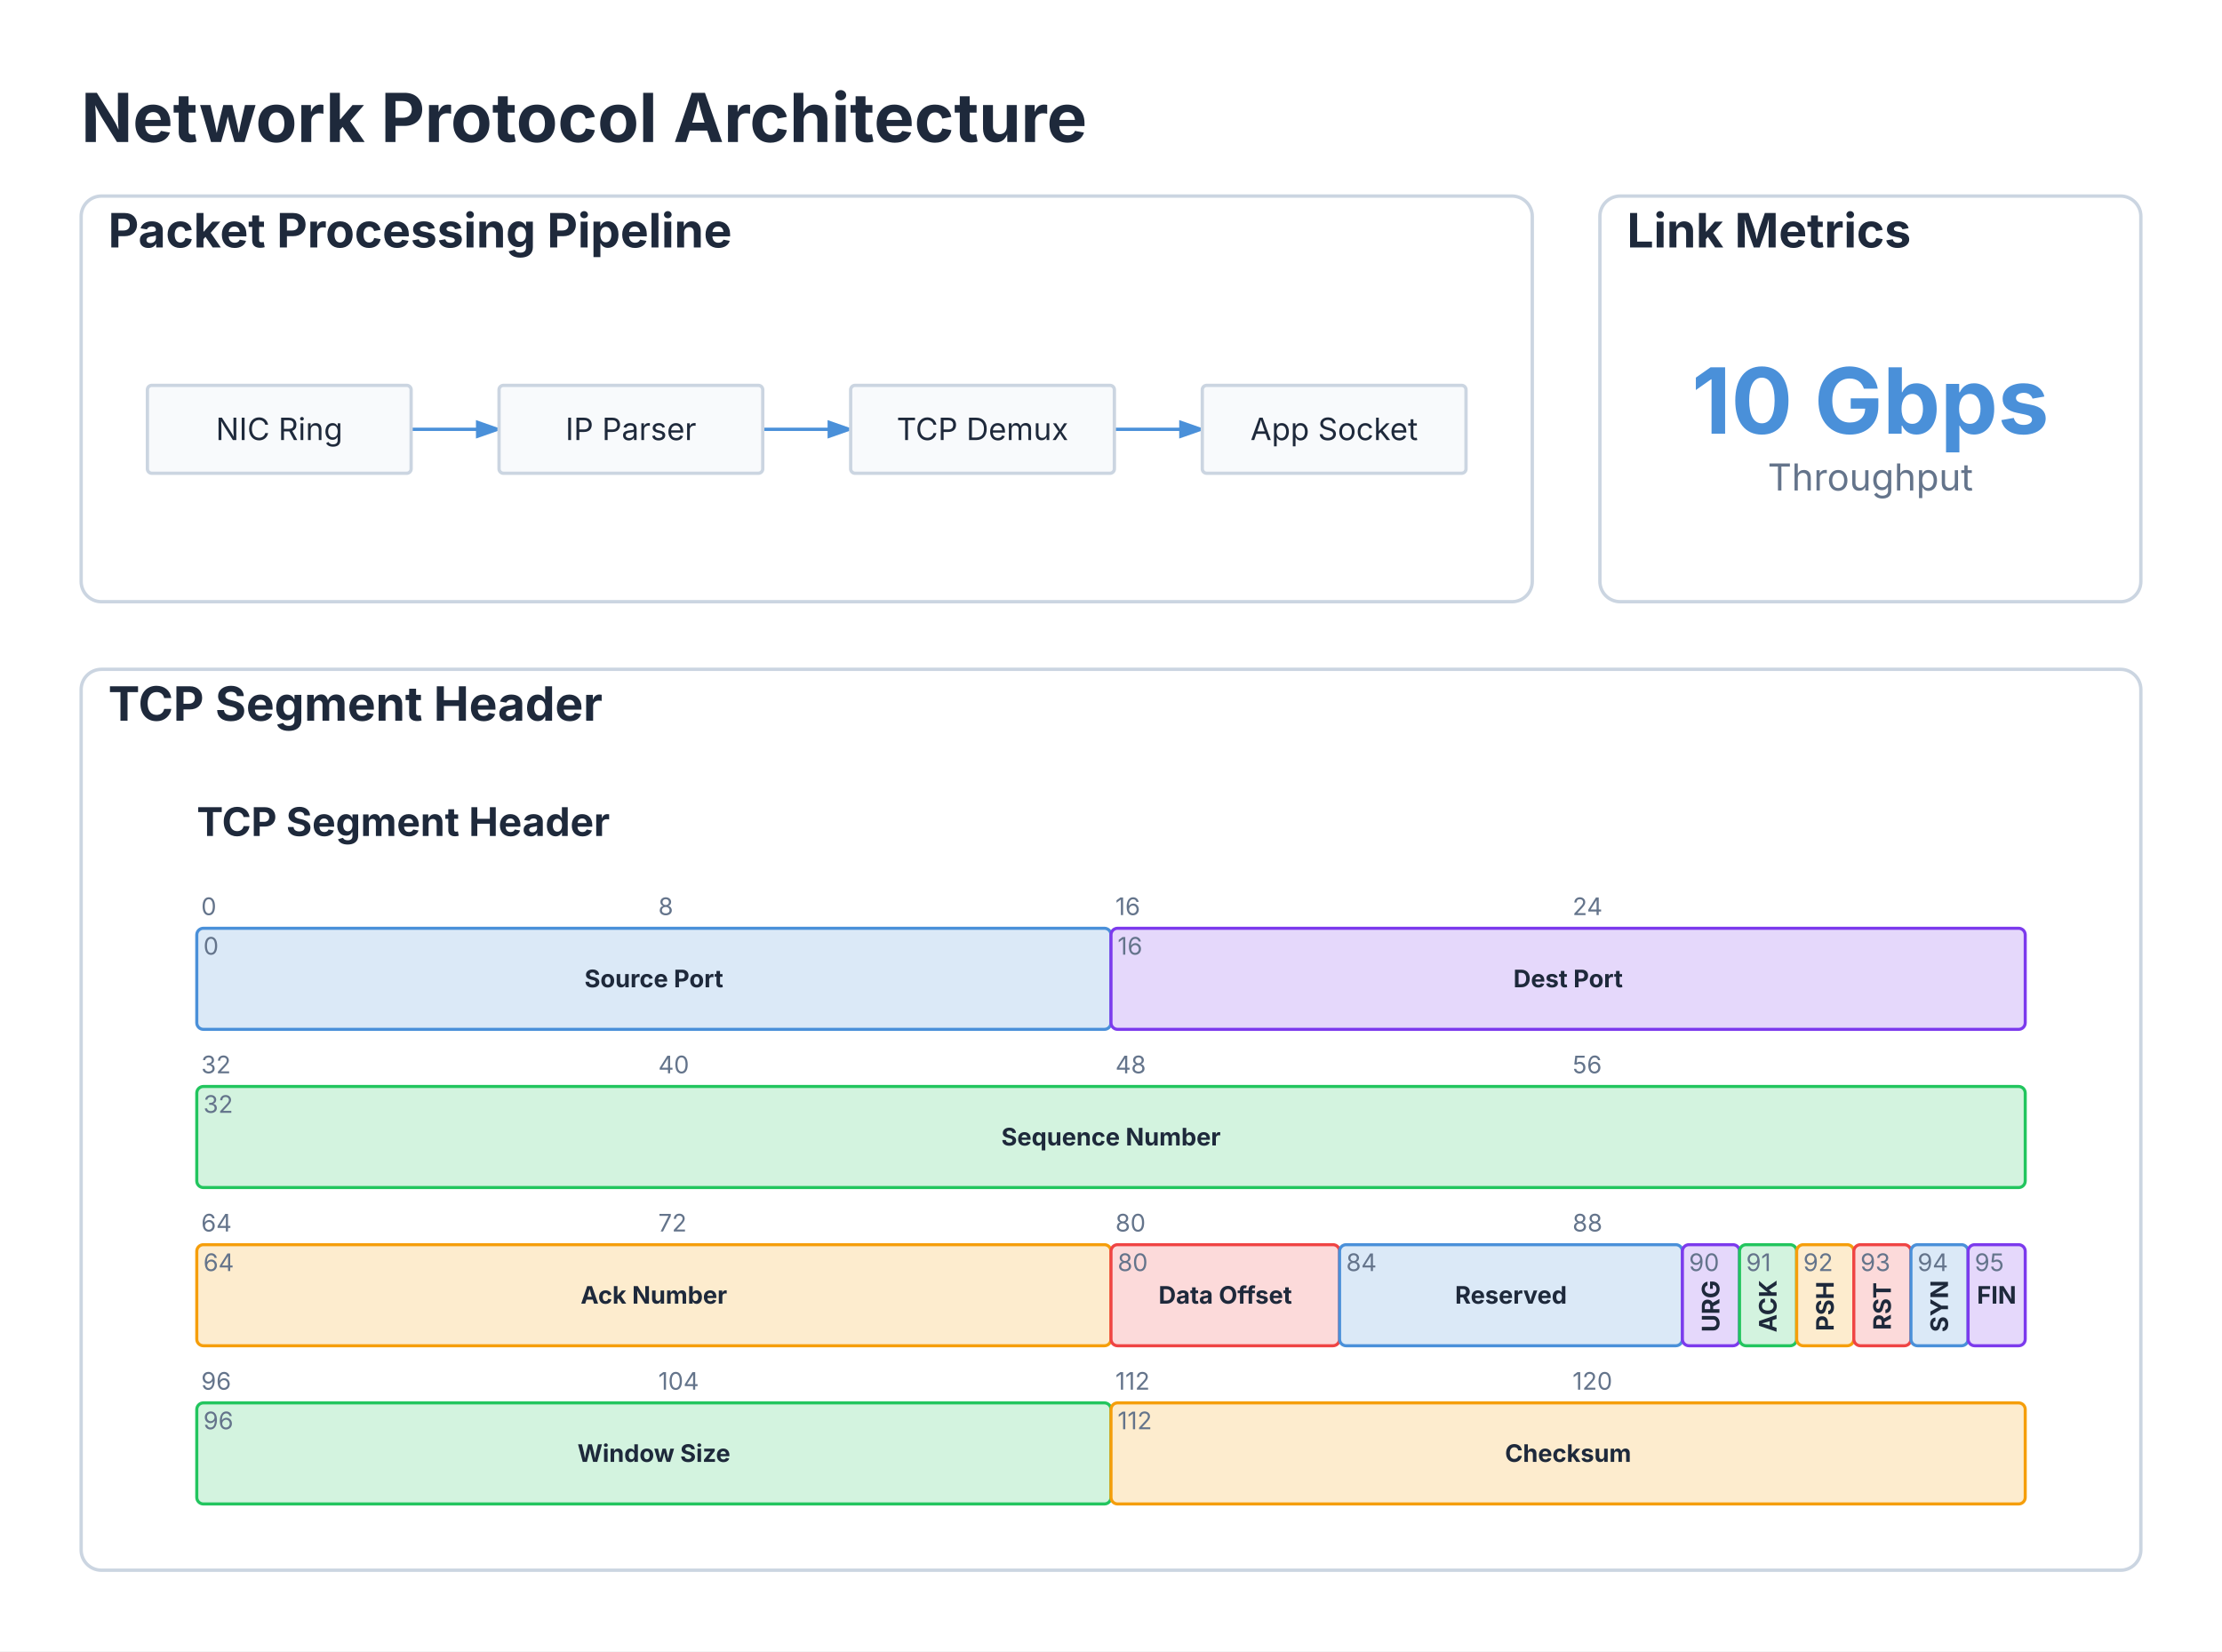
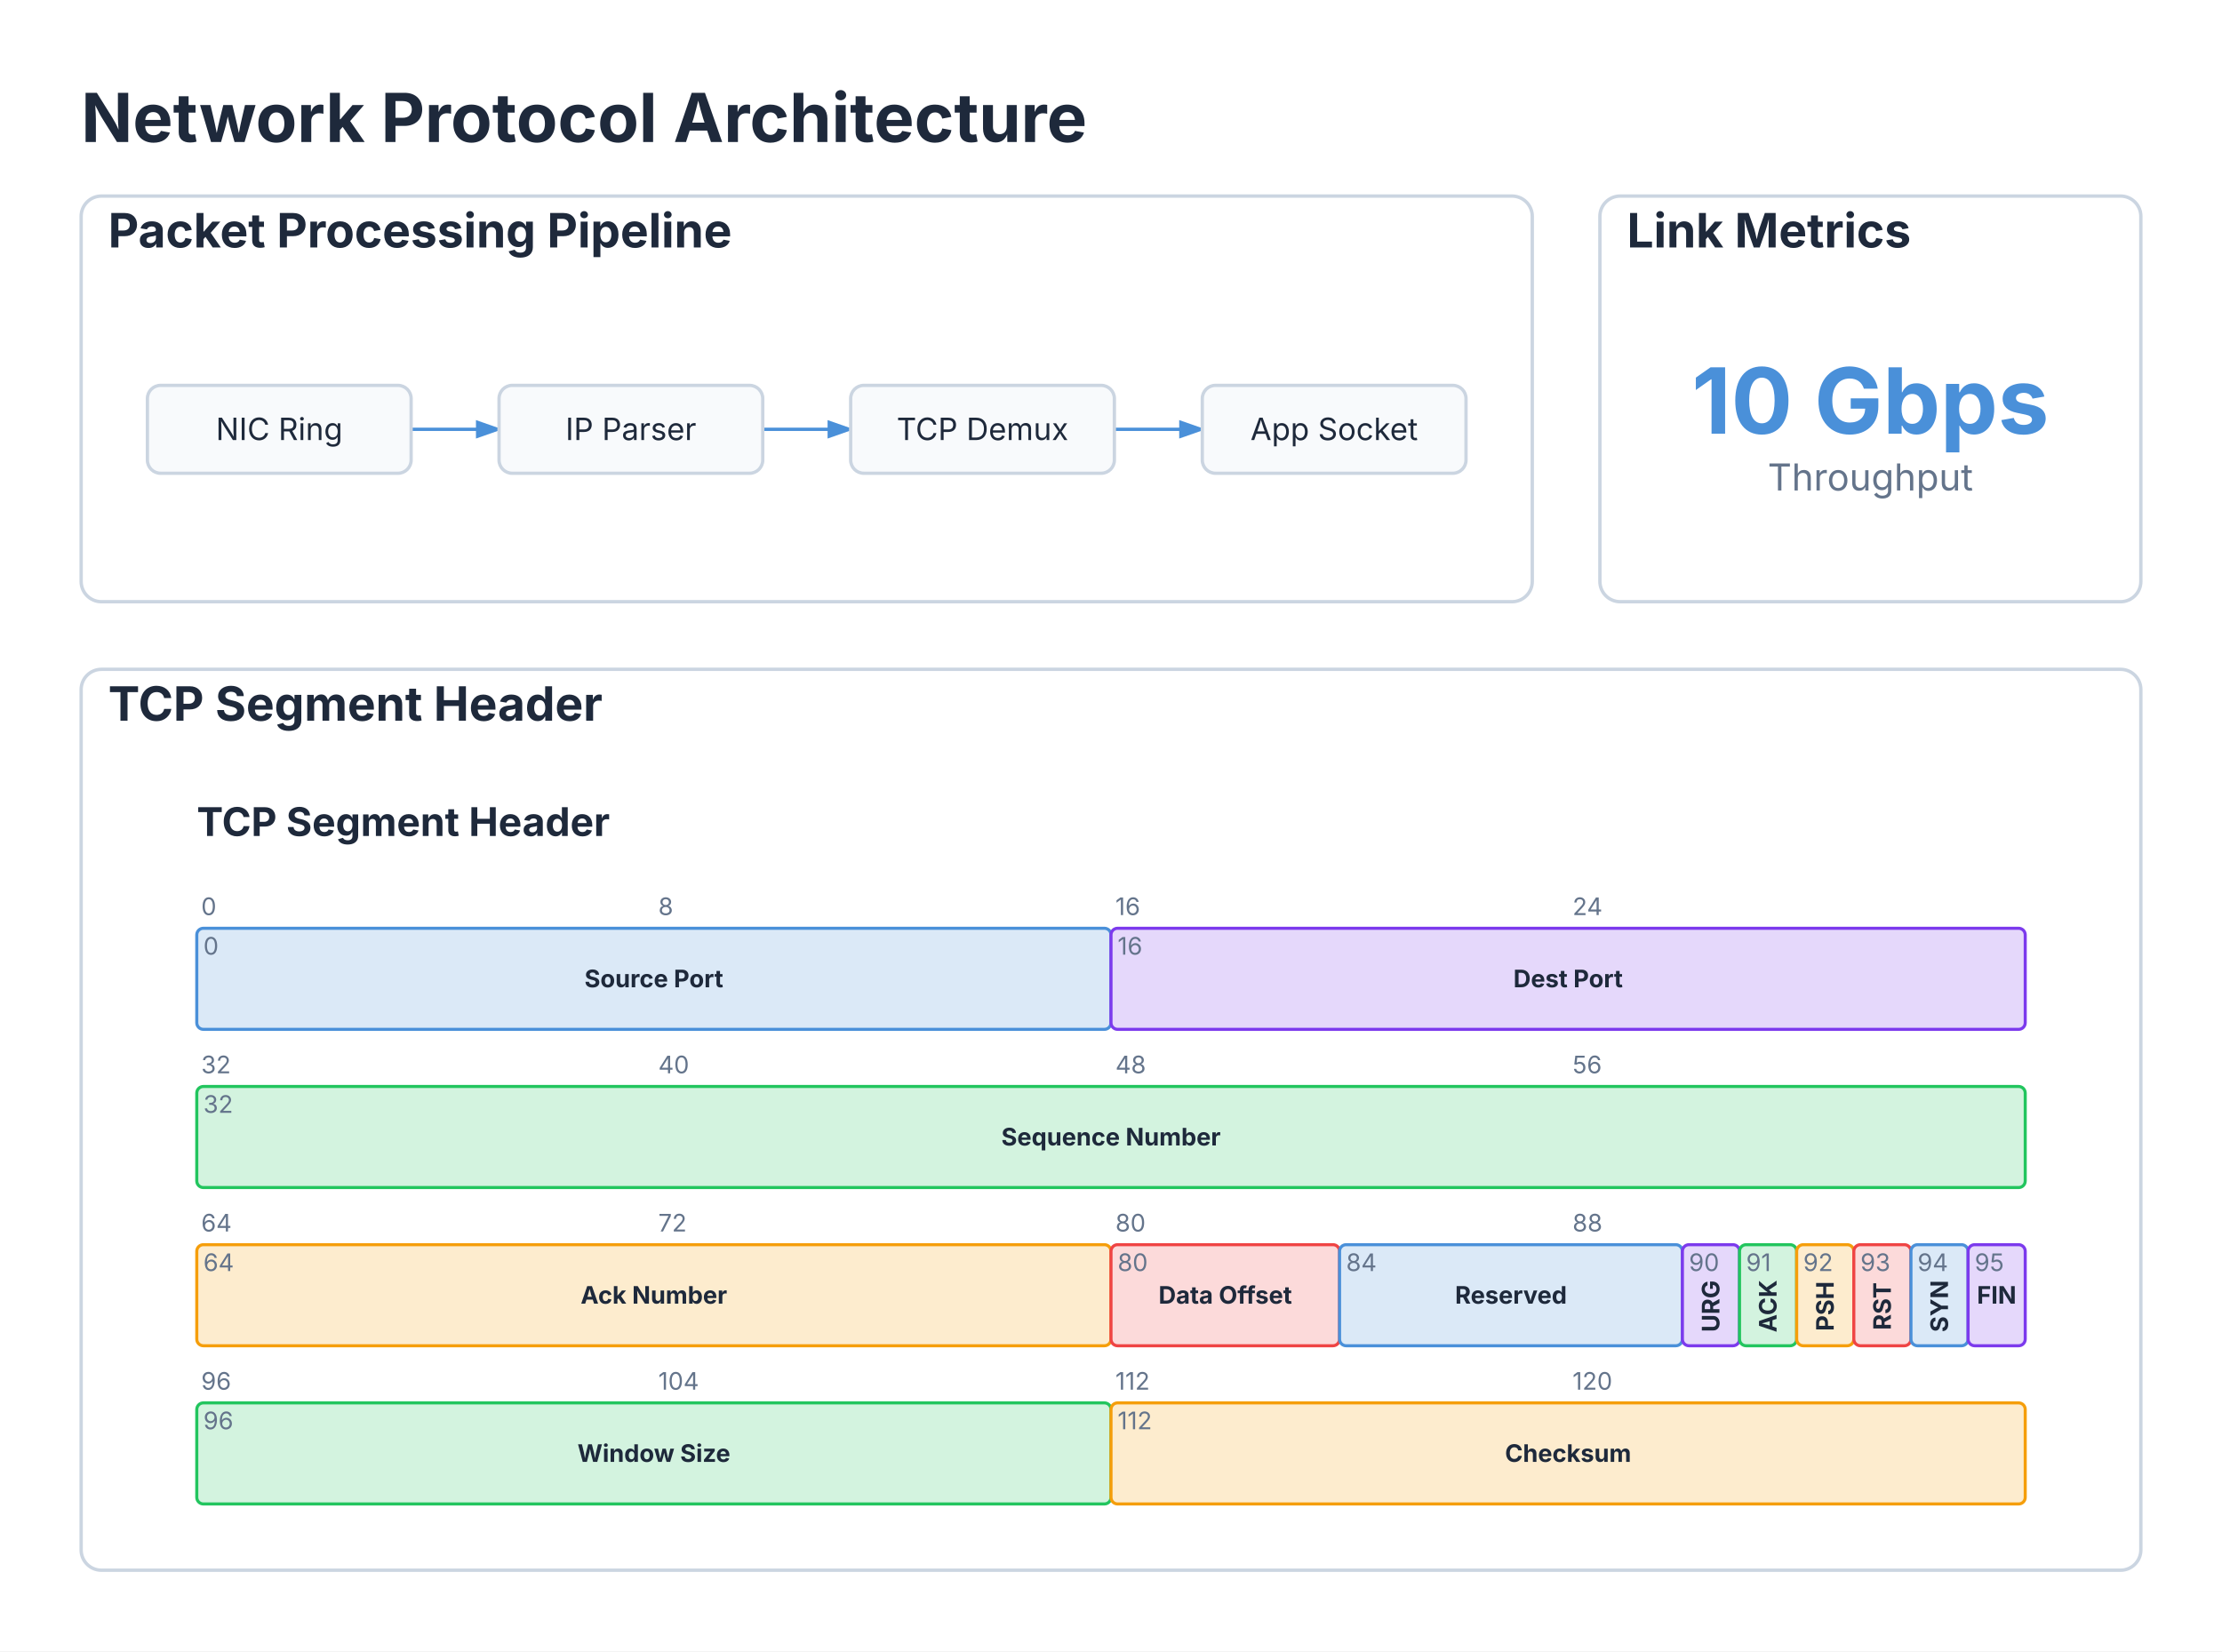
<svg xmlns="http://www.w3.org/2000/svg" viewBox="0 0 657.2 488.5" width="657.2" height="488.5">
  <defs>
    <marker id="triton-arrow" markerWidth="8" markerHeight="5.6" refX="7" refY="2.8" orient="auto">
      <polygon points="0 0, 8 2.8, 0 5.6" fill="#4A90D9" />
    </marker>
  </defs>
  <rect x="0" y="0" width="657.2" height="488.5" fill="#FFFFFF" />
  <text x="24" y="42" font-size="20" font-family="Inter, system-ui, -apple-system, sans-serif" fill="#1E293B" font-weight="bold">Network Protocol Architecture</text>
  <rect x="24" y="58" width="429.2" height="120" fill="#FFFFFF" stroke="#CBD5E1" stroke-width="1" rx="6" />
  <rect x="473.2" y="58" width="160" height="120" fill="#FFFFFF" stroke="#CBD5E1" stroke-width="1" rx="6" />
  <rect x="24" y="198" width="609.2" height="266.5" fill="#FFFFFF" stroke="#CBD5E1" stroke-width="1" rx="6" />
  <text x="32" y="73.2" font-size="14" font-family="Inter, system-ui, -apple-system, sans-serif" fill="#1E293B" text-anchor="start" font-weight="bold">Packet Processing Pipeline</text>
  <g transform="translate(28, 98.4) scale(0.65)">
    <path d="M 144 44 L 184 44" stroke="#4A90D9" stroke-width="1.5" fill="none" marker-end="url(#triton-arrow)" />
    <path d="M 304 44 L 344 44" stroke="#4A90D9" stroke-width="1.5" fill="none" marker-end="url(#triton-arrow)" />
    <path d="M 464 44 L 504 44" stroke="#4A90D9" stroke-width="1.5" fill="none" marker-end="url(#triton-arrow)" />
    <g id="nic">
-       <rect x="24" y="24" width="120" height="40" fill="#F8FAFC" stroke="#CBD5E1" stroke-width="1.5" rx="2" />
+       <rect x="24" y="24" width="120" height="40" fill="#F8FAFC" stroke="#CBD5E1" stroke-width="1.5" rx="6" />
      <text x="84" y="48.9" font-size="14" font-family="Inter, system-ui, -apple-system, sans-serif" fill="#1E293B" text-anchor="middle">NIC Ring</text>
    </g>
    <g id="ip">
-       <rect x="184" y="24" width="120" height="40" fill="#F8FAFC" stroke="#CBD5E1" stroke-width="1.5" rx="2" />
+       <rect x="184" y="24" width="120" height="40" fill="#F8FAFC" stroke="#CBD5E1" stroke-width="1.5" rx="6" />
      <text x="244" y="48.9" font-size="14" font-family="Inter, system-ui, -apple-system, sans-serif" fill="#1E293B" text-anchor="middle">IP Parser</text>
    </g>
    <g id="tcp">
-       <rect x="344" y="24" width="120" height="40" fill="#F8FAFC" stroke="#CBD5E1" stroke-width="1.5" rx="2" />
+       <rect x="344" y="24" width="120" height="40" fill="#F8FAFC" stroke="#CBD5E1" stroke-width="1.5" rx="6" />
      <text x="404" y="48.9" font-size="14" font-family="Inter, system-ui, -apple-system, sans-serif" fill="#1E293B" text-anchor="middle">TCP Demux</text>
    </g>
    <g id="app">
-       <rect x="504" y="24" width="120" height="40" fill="#F8FAFC" stroke="#CBD5E1" stroke-width="1.5" rx="2" />
+       <rect x="504" y="24" width="120" height="40" fill="#F8FAFC" stroke="#CBD5E1" stroke-width="1.5" rx="6" />
      <text x="564" y="48.9" font-size="14" font-family="Inter, system-ui, -apple-system, sans-serif" fill="#1E293B" text-anchor="middle">App Socket</text>
    </g>
  </g>
  <text x="481.2" y="73.2" font-size="14" font-family="Inter, system-ui, -apple-system, sans-serif" fill="#1E293B" text-anchor="start" font-weight="bold">Link Metrics</text>
  <g transform="translate(512.7, 94.7) scale(1)">
    <text x="40.5" y="33.6" font-size="27" font-family="Inter, system-ui, -apple-system, sans-serif" fill="#4A90D9" text-anchor="middle" font-weight="bold">10 Gbps</text>
    <text x="40.5" y="50.4" font-size="11" font-family="Inter, system-ui, -apple-system, sans-serif" fill="#64748B" text-anchor="middle">Throughput</text>
  </g>
  <text x="32" y="213.2" font-size="14" font-family="Inter, system-ui, -apple-system, sans-serif" fill="#1E293B" text-anchor="start" font-weight="bold">TCP Segment Header</text>
  <g transform="translate(42.6, 220) scale(0.65)">
    <text x="24" y="42" font-size="18" font-family="Inter, system-ui, -apple-system, sans-serif" fill="#1E293B" font-weight="bold">TCP Segment Header</text>
    <text x="26" y="78" font-size="11" font-family="Inter, system-ui, -apple-system, sans-serif" fill="#64748B">0</text>
    <text x="234" y="78" font-size="11" font-family="Inter, system-ui, -apple-system, sans-serif" fill="#64748B">8</text>
    <text x="442" y="78" font-size="11" font-family="Inter, system-ui, -apple-system, sans-serif" fill="#64748B">16</text>
    <text x="650" y="78" font-size="11" font-family="Inter, system-ui, -apple-system, sans-serif" fill="#64748B">24</text>
    <text x="26" y="150" font-size="11" font-family="Inter, system-ui, -apple-system, sans-serif" fill="#64748B">32</text>
    <text x="234" y="150" font-size="11" font-family="Inter, system-ui, -apple-system, sans-serif" fill="#64748B">40</text>
    <text x="442" y="150" font-size="11" font-family="Inter, system-ui, -apple-system, sans-serif" fill="#64748B">48</text>
    <text x="650" y="150" font-size="11" font-family="Inter, system-ui, -apple-system, sans-serif" fill="#64748B">56</text>
    <text x="26" y="222" font-size="11" font-family="Inter, system-ui, -apple-system, sans-serif" fill="#64748B">64</text>
    <text x="234" y="222" font-size="11" font-family="Inter, system-ui, -apple-system, sans-serif" fill="#64748B">72</text>
    <text x="442" y="222" font-size="11" font-family="Inter, system-ui, -apple-system, sans-serif" fill="#64748B">80</text>
    <text x="650" y="222" font-size="11" font-family="Inter, system-ui, -apple-system, sans-serif" fill="#64748B">88</text>
    <text x="26" y="294" font-size="11" font-family="Inter, system-ui, -apple-system, sans-serif" fill="#64748B">96</text>
    <text x="234" y="294" font-size="11" font-family="Inter, system-ui, -apple-system, sans-serif" fill="#64748B">104</text>
    <text x="442" y="294" font-size="11" font-family="Inter, system-ui, -apple-system, sans-serif" fill="#64748B">112</text>
    <text x="650" y="294" font-size="11" font-family="Inter, system-ui, -apple-system, sans-serif" fill="#64748B">120</text>
    <rect x="24" y="84" width="416" height="46" fill="#dbe9f7" stroke="#4A90D9" stroke-width="1.4" rx="3" />
    <text x="232" y="110.85" font-size="11" font-family="Inter, system-ui, -apple-system, sans-serif" fill="#1E293B" text-anchor="middle" font-weight="bold">Source Port</text>
    <text x="27" y="96" font-size="11" font-family="Inter, system-ui, -apple-system, sans-serif" fill="#64748B">0</text>
    <rect x="440" y="84" width="416" height="46" fill="#e5d8fb" stroke="#7C3AED" stroke-width="1.4" rx="3" />
    <text x="648" y="110.85" font-size="11" font-family="Inter, system-ui, -apple-system, sans-serif" fill="#1E293B" text-anchor="middle" font-weight="bold">Dest Port</text>
    <text x="443" y="96" font-size="11" font-family="Inter, system-ui, -apple-system, sans-serif" fill="#64748B">16</text>
    <rect x="24" y="156" width="832" height="46" fill="#d3f3df" stroke="#22C55E" stroke-width="1.4" rx="3" />
    <text x="440" y="182.85" font-size="11" font-family="Inter, system-ui, -apple-system, sans-serif" fill="#1E293B" text-anchor="middle" font-weight="bold">Sequence Number</text>
    <text x="27" y="168" font-size="11" font-family="Inter, system-ui, -apple-system, sans-serif" fill="#64748B">32</text>
    <rect x="24" y="228" width="416" height="46" fill="#fdecce" stroke="#F59E0B" stroke-width="1.4" rx="3" />
    <text x="232" y="254.85" font-size="11" font-family="Inter, system-ui, -apple-system, sans-serif" fill="#1E293B" text-anchor="middle" font-weight="bold">Ack Number</text>
    <text x="27" y="240" font-size="11" font-family="Inter, system-ui, -apple-system, sans-serif" fill="#64748B">64</text>
    <rect x="440" y="228" width="104" height="46" fill="#fcdada" stroke="#EF4444" stroke-width="1.4" rx="3" />
    <text x="492" y="254.85" font-size="11" font-family="Inter, system-ui, -apple-system, sans-serif" fill="#1E293B" text-anchor="middle" font-weight="bold">Data Offset</text>
    <text x="443" y="240" font-size="11" font-family="Inter, system-ui, -apple-system, sans-serif" fill="#64748B">80</text>
    <rect x="544" y="228" width="156" height="46" fill="#dbe9f7" stroke="#4A90D9" stroke-width="1.4" rx="3" />
    <text x="622" y="254.85" font-size="11" font-family="Inter, system-ui, -apple-system, sans-serif" fill="#1E293B" text-anchor="middle" font-weight="bold">Reserved</text>
    <text x="547" y="240" font-size="11" font-family="Inter, system-ui, -apple-system, sans-serif" fill="#64748B">84</text>
    <rect x="700" y="228" width="26" height="46" fill="#e5d8fb" stroke="#7C3AED" stroke-width="1.4" rx="3" />
    <g transform="rotate(-90 713 256)">
      <text x="713" y="259.85" font-size="11" font-family="Inter, system-ui, -apple-system, sans-serif" fill="#1E293B" text-anchor="middle" font-weight="bold">URG</text>
    </g>
    <text x="703" y="240" font-size="11" font-family="Inter, system-ui, -apple-system, sans-serif" fill="#64748B">90</text>
    <rect x="726" y="228" width="26" height="46" fill="#d3f3df" stroke="#22C55E" stroke-width="1.4" rx="3" />
    <g transform="rotate(-90 739 256)">
      <text x="739" y="259.85" font-size="11" font-family="Inter, system-ui, -apple-system, sans-serif" fill="#1E293B" text-anchor="middle" font-weight="bold">ACK</text>
    </g>
    <text x="729" y="240" font-size="11" font-family="Inter, system-ui, -apple-system, sans-serif" fill="#64748B">91</text>
    <rect x="752" y="228" width="26" height="46" fill="#fdecce" stroke="#F59E0B" stroke-width="1.4" rx="3" />
    <g transform="rotate(-90 765 256)">
      <text x="765" y="259.85" font-size="11" font-family="Inter, system-ui, -apple-system, sans-serif" fill="#1E293B" text-anchor="middle" font-weight="bold">PSH</text>
    </g>
    <text x="755" y="240" font-size="11" font-family="Inter, system-ui, -apple-system, sans-serif" fill="#64748B">92</text>
    <rect x="778" y="228" width="26" height="46" fill="#fcdada" stroke="#EF4444" stroke-width="1.4" rx="3" />
    <g transform="rotate(-90 791 256)">
      <text x="791" y="259.85" font-size="11" font-family="Inter, system-ui, -apple-system, sans-serif" fill="#1E293B" text-anchor="middle" font-weight="bold">RST</text>
    </g>
    <text x="781" y="240" font-size="11" font-family="Inter, system-ui, -apple-system, sans-serif" fill="#64748B">93</text>
    <rect x="804" y="228" width="26" height="46" fill="#dbe9f7" stroke="#4A90D9" stroke-width="1.4" rx="3" />
    <g transform="rotate(-90 817 256)">
      <text x="817" y="259.85" font-size="11" font-family="Inter, system-ui, -apple-system, sans-serif" fill="#1E293B" text-anchor="middle" font-weight="bold">SYN</text>
    </g>
    <text x="807" y="240" font-size="11" font-family="Inter, system-ui, -apple-system, sans-serif" fill="#64748B">94</text>
    <rect x="830" y="228" width="26" height="46" fill="#e5d8fb" stroke="#7C3AED" stroke-width="1.4" rx="3" />
    <text x="843" y="254.85" font-size="11" font-family="Inter, system-ui, -apple-system, sans-serif" fill="#1E293B" text-anchor="middle" font-weight="bold">FIN</text>
    <text x="833" y="240" font-size="11" font-family="Inter, system-ui, -apple-system, sans-serif" fill="#64748B">95</text>
    <rect x="24" y="300" width="416" height="46" fill="#d3f3df" stroke="#22C55E" stroke-width="1.4" rx="3" />
    <text x="232" y="326.85" font-size="11" font-family="Inter, system-ui, -apple-system, sans-serif" fill="#1E293B" text-anchor="middle" font-weight="bold">Window Size</text>
    <text x="27" y="312" font-size="11" font-family="Inter, system-ui, -apple-system, sans-serif" fill="#64748B">96</text>
    <rect x="440" y="300" width="416" height="46" fill="#fdecce" stroke="#F59E0B" stroke-width="1.4" rx="3" />
    <text x="648" y="326.85" font-size="11" font-family="Inter, system-ui, -apple-system, sans-serif" fill="#1E293B" text-anchor="middle" font-weight="bold">Checksum</text>
    <text x="443" y="312" font-size="11" font-family="Inter, system-ui, -apple-system, sans-serif" fill="#64748B">112</text>
  </g>
</svg>
